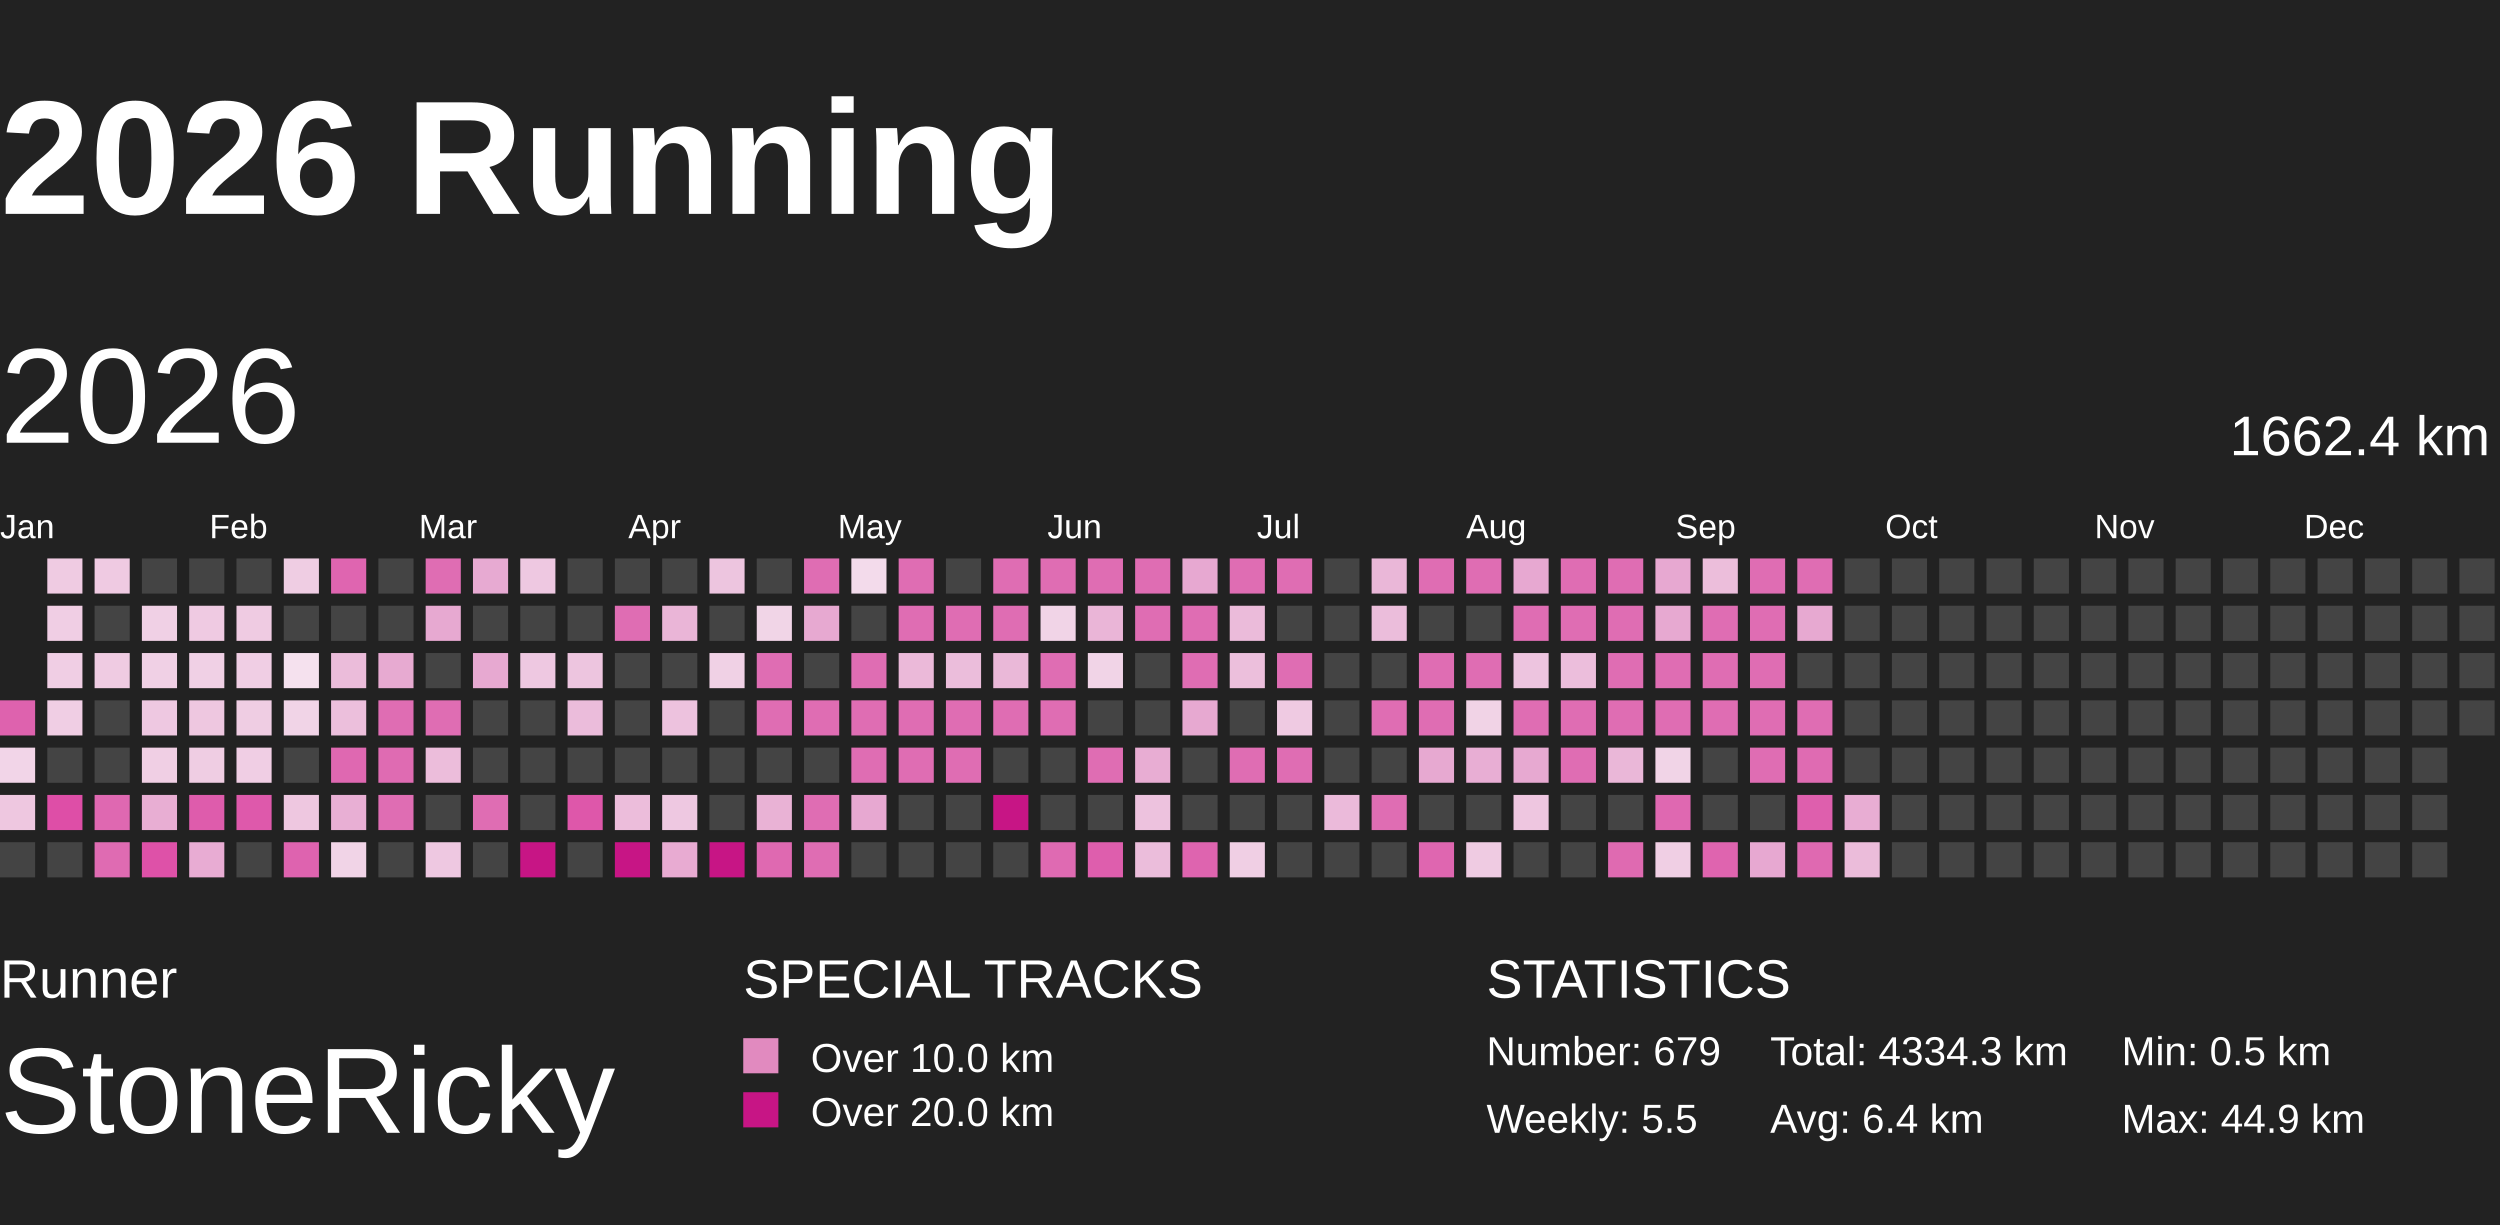
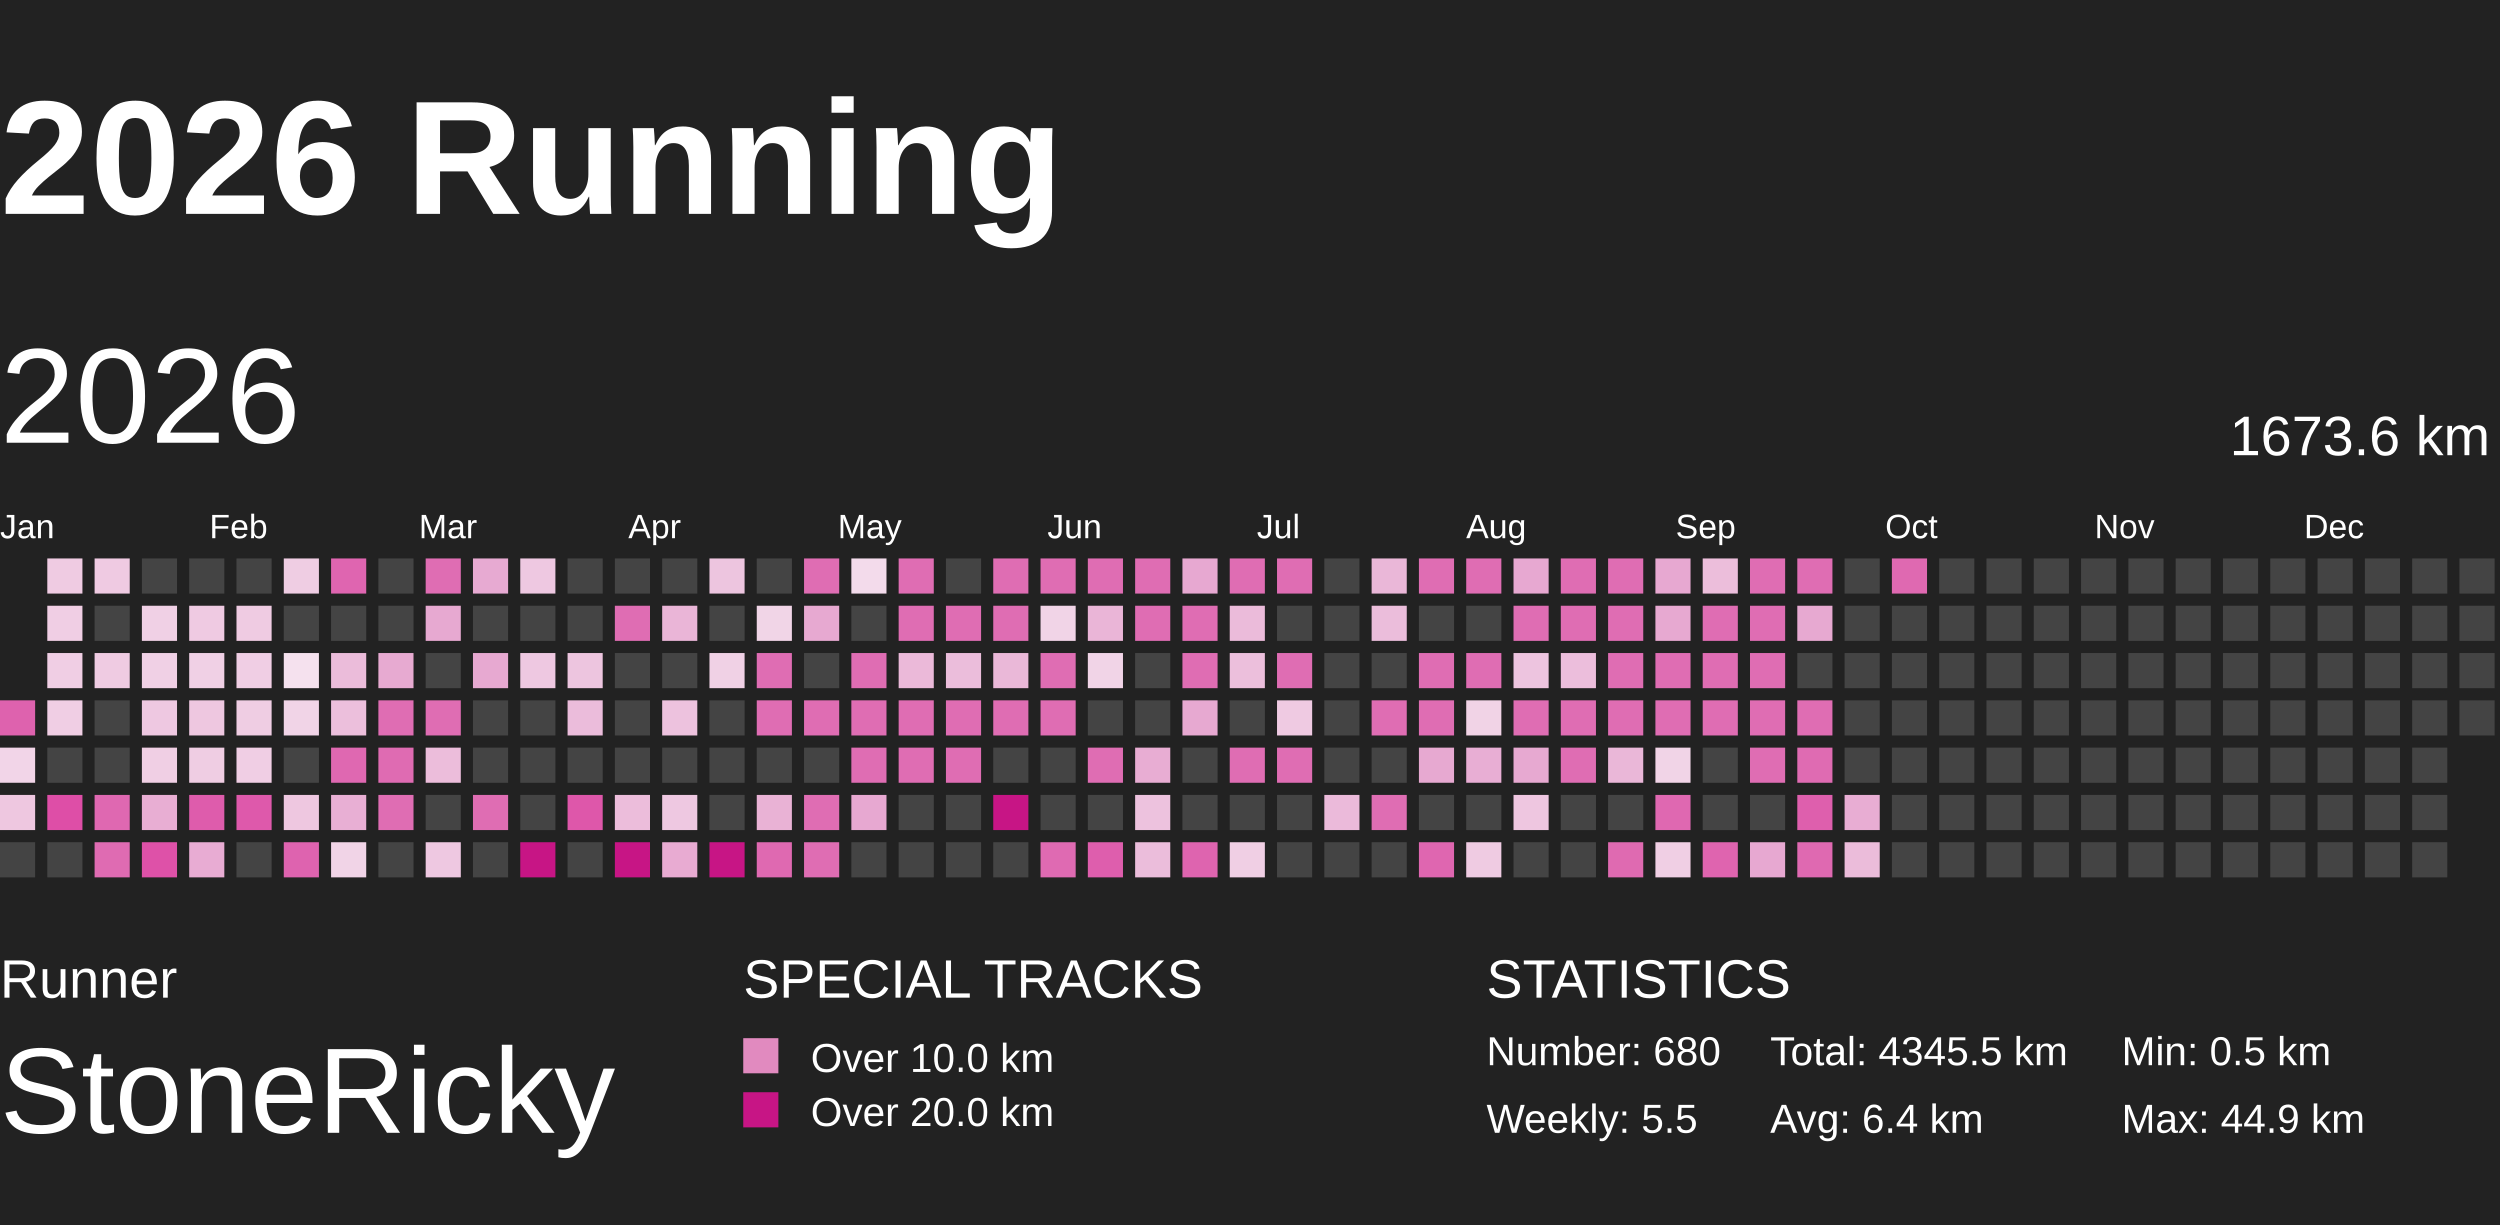
<svg xmlns="http://www.w3.org/2000/svg" baseProfile="full" height="98mm" version="1.1" viewBox="10,9,185,81" width="200mm">
  <defs>
    <pattern height="2" id="indoor-stripe" patternUnits="userSpaceOnUse" width="2">
      <line stroke="white" stroke-opacity="0.45" stroke-width="0.5" x1="0" x2="2" y1="2" y2="0" />
    </pattern>
  </defs>
  <rect fill="#222222" height="98" width="200" x="0" y="0" />
  <text fill="#FFFFFF" style="font-size:12px; font-family:Arial; font-weight:bold;" x="10" y="20">2026 Running</text>
  <text fill="#FFFFFF" style="font-size:4px; font-family:Arial" x="10" y="78">Runner</text>
  <text fill="#FFFFFF" style="font-size:9px; font-family:Arial" x="10" y="88">StoneRicky</text>
  <text fill="#FFFFFF" style="font-size:4px; font-family:Arial" x="65" y="78">SPECIAL TRACKS</text>
  <rect fill="#E18ABF" height="2.6" width="2.6" x="65" y="81" />
  <text fill="#FFFFFF" style="font-size:3px; font-family:Arial" x="70" y="83.5">Over 10.0 km</text>
  <rect fill="#C71585" height="2.6" width="2.6" x="65" y="85" />
  <text fill="#FFFFFF" style="font-size:3px; font-family:Arial" x="70" y="87.5">Over 20.0 km</text>
  <text fill="#FFFFFF" style="font-size:4px; font-family:Arial" x="120" y="78">STATISTICS</text>
-   <text fill="#FFFFFF" style="font-size:3px; font-family:Arial" x="120" y="83">Number: 679</text>
+   <text fill="#FFFFFF" style="font-size:3px; font-family:Arial" x="120" y="83">Number: 680</text>
  <text fill="#FFFFFF" style="font-size:3px; font-family:Arial" x="120" y="88">Weekly: 5.5</text>
-   <text fill="#FFFFFF" style="font-size:3px; font-family:Arial" x="141" y="83">Total: 4334.3 km</text>
+   <text fill="#FFFFFF" style="font-size:3px; font-family:Arial" x="141" y="83">Total: 4345.5 km</text>
  <text fill="#FFFFFF" style="font-size:3px; font-family:Arial" x="141" y="88">Avg: 6.4 km</text>
  <text fill="#FFFFFF" style="font-size:3px; font-family:Arial" x="167" y="83">Min: 0.5 km</text>
  <text fill="#FFFFFF" style="font-size:3px; font-family:Arial" x="167" y="88">Max: 44.9 km</text>
  <text dominant-baseline="hanging" fill="#FFFFFF" style="font-size:10.0px; font-family:Arial;" x="10" y="30">2026</text>
-   <text dominant-baseline="hanging" fill="#FFFFFF" style="font-size:4.125px; font-family:Arial;" x="175" y="35">1662.4 km</text>
+   <text dominant-baseline="hanging" fill="#FFFFFF" style="font-size:4.125px; font-family:Arial;" x="175" y="35">1673.6 km</text>
  <text fill="#FFFFFF" style="font-size:2.5px; font-family:Arial" x="10.0" y="44">Jan</text>
  <text fill="#FFFFFF" style="font-size:2.5px; font-family:Arial" x="25.5" y="44">Feb</text>
  <text fill="#FFFFFF" style="font-size:2.5px; font-family:Arial" x="41.0" y="44">Mar</text>
  <text fill="#FFFFFF" style="font-size:2.5px; font-family:Arial" x="56.5" y="44">Apr</text>
  <text fill="#FFFFFF" style="font-size:2.5px; font-family:Arial" x="72.0" y="44">May</text>
  <text fill="#FFFFFF" style="font-size:2.5px; font-family:Arial" x="87.5" y="44">Jun</text>
  <text fill="#FFFFFF" style="font-size:2.5px; font-family:Arial" x="103.0" y="44">Jul</text>
  <text fill="#FFFFFF" style="font-size:2.5px; font-family:Arial" x="118.5" y="44">Aug</text>
  <text fill="#FFFFFF" style="font-size:2.5px; font-family:Arial" x="134.0" y="44">Sep</text>
  <text fill="#FFFFFF" style="font-size:2.5px; font-family:Arial" x="149.5" y="44">Oct</text>
  <text fill="#FFFFFF" style="font-size:2.5px; font-family:Arial" x="165.0" y="44">Nov</text>
  <text fill="#FFFFFF" style="font-size:2.5px; font-family:Arial" x="180.5" y="44">Dec</text>
  <rect fill="#de62ae" height="2.6" width="2.6" x="10.0" y="56.0" />
  <rect fill="#f2d5e8" height="2.6" width="2.6" x="10.0" y="59.5" />
  <rect fill="#eec7e0" height="2.6" width="2.6" x="10.0" y="63.0" />
  <rect fill="#444444" height="2.6" width="2.6" x="10.0" y="66.5" />
  <rect fill="#efcbe2" height="2.6" width="2.6" x="13.5" y="45.5" />
  <rect fill="#f0cee4" height="2.6" width="2.6" x="13.5" y="49.0" />
  <rect fill="#f0cee4" height="2.6" width="2.6" x="13.5" y="52.5" />
  <rect fill="#f0cee4" height="2.6" width="2.6" x="13.5" y="56.0" />
  <rect fill="#444444" height="2.6" width="2.6" x="13.5" y="59.5" />
  <rect fill="#de4ea7" height="2.6" width="2.6" x="13.5" y="63.0" />
  <rect fill="#444444" height="2.6" width="2.6" x="13.5" y="66.5" />
  <rect fill="#efcae2" height="2.6" width="2.6" x="17.0" y="45.5" />
  <rect fill="#444444" height="2.6" width="2.6" x="17.0" y="49.0" />
  <rect fill="#efcbe2" height="2.6" width="2.6" x="17.0" y="52.5" />
  <rect fill="#444444" height="2.6" width="2.6" x="17.0" y="56.0" />
  <rect fill="#444444" height="2.6" width="2.6" x="17.0" y="59.5" />
  <rect fill="#df68b1" height="2.6" width="2.6" x="17.0" y="63.0" />
  <rect fill="#df6bb2" height="2.6" width="2.6" x="17.0" y="66.5" />
  <rect fill="#444444" height="2.6" width="2.6" x="20.5" y="45.5" />
  <rect fill="#f0d0e5" height="2.6" width="2.6" x="20.5" y="49.0" />
  <rect fill="#f0d0e5" height="2.6" width="2.6" x="20.5" y="52.5" />
  <rect fill="#eec8e1" height="2.6" width="2.6" x="20.5" y="56.0" />
  <rect fill="#f0cfe4" height="2.6" width="2.6" x="20.5" y="59.5" />
  <rect fill="#e8aed3" height="2.6" width="2.6" x="20.5" y="63.0" />
  <rect fill="#de51a8" height="2.6" width="2.6" x="20.5" y="66.5" />
  <rect fill="#444444" height="2.6" width="2.6" x="24.0" y="45.5" />
  <rect fill="#efcae2" height="2.6" width="2.6" x="24.0" y="49.0" />
  <rect fill="#f0d0e5" height="2.6" width="2.6" x="24.0" y="52.5" />
  <rect fill="#eec7e0" height="2.6" width="2.6" x="24.0" y="56.0" />
  <rect fill="#efcde3" height="2.6" width="2.6" x="24.0" y="59.5" />
  <rect fill="#de5cac" height="2.6" width="2.6" x="24.0" y="63.0" />
  <rect fill="#e8acd3" height="2.6" width="2.6" x="24.0" y="66.5" />
  <rect fill="#444444" height="2.6" width="2.6" x="27.5" y="45.5" />
  <rect fill="#efcbe2" height="2.6" width="2.6" x="27.5" y="49.0" />
  <rect fill="#f0cee4" height="2.6" width="2.6" x="27.5" y="52.5" />
  <rect fill="#efcde3" height="2.6" width="2.6" x="27.5" y="56.0" />
  <rect fill="#f0cee4" height="2.6" width="2.6" x="27.5" y="59.5" />
  <rect fill="#de59ab" height="2.6" width="2.6" x="27.5" y="63.0" />
  <rect fill="#444444" height="2.6" width="2.6" x="27.5" y="66.5" />
  <rect fill="#efcde3" height="2.6" width="2.6" x="31.0" y="45.5" />
  <rect fill="#444444" height="2.6" width="2.6" x="31.0" y="49.0" />
  <rect fill="#f5e1ee" height="2.6" width="2.6" x="31.0" y="52.5" />
  <rect fill="#f1d4e7" height="2.6" width="2.6" x="31.0" y="56.0" />
  <rect fill="#444444" height="2.6" width="2.6" x="31.0" y="59.5" />
  <rect fill="#eec7e0" height="2.6" width="2.6" x="31.0" y="63.0" />
  <rect fill="#de63af" height="2.6" width="2.6" x="31.0" y="66.5" />
  <rect fill="#df65b0" height="2.6" width="2.6" x="34.5" y="45.5" />
  <rect fill="#444444" height="2.6" width="2.6" x="34.5" y="49.0" />
  <rect fill="#ebbcda" height="2.6" width="2.6" x="34.5" y="52.5" />
  <rect fill="#ecbfdc" height="2.6" width="2.6" x="34.5" y="56.0" />
  <rect fill="#df68b1" height="2.6" width="2.6" x="34.5" y="59.5" />
  <rect fill="#e8afd4" height="2.6" width="2.6" x="34.5" y="63.0" />
  <rect fill="#f1d4e7" height="2.6" width="2.6" x="34.5" y="66.5" />
  <rect fill="#444444" height="2.6" width="2.6" x="38.0" y="45.5" />
  <rect fill="#444444" height="2.6" width="2.6" x="38.0" y="49.0" />
  <rect fill="#e7aad1" height="2.6" width="2.6" x="38.0" y="52.5" />
  <rect fill="#df6db3" height="2.6" width="2.6" x="38.0" y="56.0" />
  <rect fill="#df6bb2" height="2.6" width="2.6" x="38.0" y="59.5" />
  <rect fill="#df6db3" height="2.6" width="2.6" x="38.0" y="63.0" />
  <rect fill="#444444" height="2.6" width="2.6" x="38.0" y="66.5" />
  <rect fill="#df6db3" height="2.6" width="2.6" x="41.5" y="45.5" />
  <rect fill="#e7a9d1" height="2.6" width="2.6" x="41.5" y="49.0" />
  <rect fill="#444444" height="2.6" width="2.6" x="41.5" y="52.5" />
  <rect fill="#df6db3" height="2.6" width="2.6" x="41.5" y="56.0" />
  <rect fill="#ecbddb" height="2.6" width="2.6" x="41.5" y="59.5" />
  <rect fill="#444444" height="2.6" width="2.6" x="41.5" y="63.0" />
  <rect fill="#eec8e1" height="2.6" width="2.6" x="41.5" y="66.5" />
  <rect fill="#e7aad2" height="2.6" width="2.6" x="45.0" y="45.5" />
  <rect fill="#444444" height="2.6" width="2.6" x="45.0" y="49.0" />
  <rect fill="#e7a9d1" height="2.6" width="2.6" x="45.0" y="52.5" />
  <rect fill="#444444" height="2.6" width="2.6" x="45.0" y="56.0" />
  <rect fill="#444444" height="2.6" width="2.6" x="45.0" y="59.5" />
  <rect fill="#df6db3" height="2.6" width="2.6" x="45.0" y="63.0" />
  <rect fill="#444444" height="2.6" width="2.6" x="45.0" y="66.5" />
  <rect fill="#eec8e1" height="2.6" width="2.6" x="48.5" y="45.5" />
  <rect fill="#444444" height="2.6" width="2.6" x="48.5" y="49.0" />
  <rect fill="#eec8e1" height="2.6" width="2.6" x="48.5" y="52.5" />
  <rect fill="#444444" height="2.6" width="2.6" x="48.5" y="56.0" />
  <rect fill="#444444" height="2.6" width="2.6" x="48.5" y="59.5" />
  <rect fill="#444444" height="2.6" width="2.6" x="48.5" y="63.0" />
  <rect fill="#C71585" height="2.6" width="2.6" x="48.5" y="66.5" />
  <rect fill="#444444" height="2.6" width="2.6" x="52.0" y="45.5" />
  <rect fill="#444444" height="2.6" width="2.6" x="52.0" y="49.0" />
  <rect fill="#edc5df" height="2.6" width="2.6" x="52.0" y="52.5" />
  <rect fill="#ebbcdb" height="2.6" width="2.6" x="52.0" y="56.0" />
  <rect fill="#444444" height="2.6" width="2.6" x="52.0" y="59.5" />
  <rect fill="#de57aa" height="2.6" width="2.6" x="52.0" y="63.0" />
  <rect fill="#444444" height="2.6" width="2.6" x="52.0" y="66.5" />
  <rect fill="#444444" height="2.6" width="2.6" x="55.5" y="45.5" />
  <rect fill="#df6db3" height="2.6" width="2.6" x="55.5" y="49.0" />
  <rect fill="#444444" height="2.6" width="2.6" x="55.5" y="52.5" />
  <rect fill="#444444" height="2.6" width="2.6" x="55.5" y="56.0" />
  <rect fill="#444444" height="2.6" width="2.6" x="55.5" y="59.5" />
  <rect fill="#ecbddb" height="2.6" width="2.6" x="55.5" y="63.0" />
  <rect fill="#C71585" height="2.6" width="2.6" x="55.5" y="66.5" />
  <rect fill="#444444" height="2.6" width="2.6" x="59.0" y="45.5" />
  <rect fill="#eab5d7" height="2.6" width="2.6" x="59.0" y="49.0" />
  <rect fill="#444444" height="2.6" width="2.6" x="59.0" y="52.5" />
  <rect fill="#edc2de" height="2.6" width="2.6" x="59.0" y="56.0" />
  <rect fill="#444444" height="2.6" width="2.6" x="59.0" y="59.5" />
  <rect fill="#eec8e1" height="2.6" width="2.6" x="59.0" y="63.0" />
  <rect fill="#e8abd2" height="2.6" width="2.6" x="59.0" y="66.5" />
  <rect fill="#edc5df" height="2.6" width="2.6" x="62.5" y="45.5" />
  <rect fill="#444444" height="2.6" width="2.6" x="62.5" y="49.0" />
  <rect fill="#f0d1e5" height="2.6" width="2.6" x="62.5" y="52.5" />
  <rect fill="#444444" height="2.6" width="2.6" x="62.5" y="56.0" />
  <rect fill="#444444" height="2.6" width="2.6" x="62.5" y="59.5" />
  <rect fill="#444444" height="2.6" width="2.6" x="62.5" y="63.0" />
  <rect fill="#C71585" height="2.6" width="2.6" x="62.5" y="66.5" />
  <rect fill="#444444" height="2.6" width="2.6" x="66.0" y="45.5" />
  <rect fill="#f1d5e7" height="2.6" width="2.6" x="66.0" y="49.0" />
  <rect fill="#df6db3" height="2.6" width="2.6" x="66.0" y="52.5" />
  <rect fill="#df6db3" height="2.6" width="2.6" x="66.0" y="56.0" />
  <rect fill="#444444" height="2.6" width="2.6" x="66.0" y="59.5" />
  <rect fill="#e9b2d5" height="2.6" width="2.6" x="66.0" y="63.0" />
  <rect fill="#df69b1" height="2.6" width="2.6" x="66.0" y="66.5" />
  <rect fill="#df6db3" height="2.6" width="2.6" x="69.5" y="45.5" />
  <rect fill="#e7a9d1" height="2.6" width="2.6" x="69.5" y="49.0" />
  <rect fill="#444444" height="2.6" width="2.6" x="69.5" y="52.5" />
  <rect fill="#df6db3" height="2.6" width="2.6" x="69.5" y="56.0" />
  <rect fill="#444444" height="2.6" width="2.6" x="69.5" y="59.5" />
  <rect fill="#df6db3" height="2.6" width="2.6" x="69.5" y="63.0" />
  <rect fill="#df6db3" height="2.6" width="2.6" x="69.5" y="66.5" />
  <rect fill="#f3dbeb" height="2.6" width="2.6" x="73.0" y="45.5" />
  <rect fill="#444444" height="2.6" width="2.6" x="73.0" y="49.0" />
  <rect fill="#df6db3" height="2.6" width="2.6" x="73.0" y="52.5" />
  <rect fill="#df6db3" height="2.6" width="2.6" x="73.0" y="56.0" />
  <rect fill="#df6db3" height="2.6" width="2.6" x="73.0" y="59.5" />
  <rect fill="#e7a8d1" height="2.6" width="2.6" x="73.0" y="63.0" />
  <rect fill="#444444" height="2.6" width="2.6" x="73.0" y="66.5" />
  <rect fill="#df6db3" height="2.6" width="2.6" x="76.5" y="45.5" />
  <rect fill="#df6db3" height="2.6" width="2.6" x="76.5" y="49.0" />
  <rect fill="#ebb9d9" height="2.6" width="2.6" x="76.5" y="52.5" />
  <rect fill="#df6db3" height="2.6" width="2.6" x="76.5" y="56.0" />
  <rect fill="#df6db3" height="2.6" width="2.6" x="76.5" y="59.5" />
  <rect fill="#444444" height="2.6" width="2.6" x="76.5" y="63.0" />
  <rect fill="#444444" height="2.6" width="2.6" x="76.5" y="66.5" />
  <rect fill="#444444" height="2.6" width="2.6" x="80.0" y="45.5" />
  <rect fill="#df6db3" height="2.6" width="2.6" x="80.0" y="49.0" />
  <rect fill="#ebbddb" height="2.6" width="2.6" x="80.0" y="52.5" />
  <rect fill="#df6db3" height="2.6" width="2.6" x="80.0" y="56.0" />
  <rect fill="#df6db3" height="2.6" width="2.6" x="80.0" y="59.5" />
  <rect fill="#444444" height="2.6" width="2.6" x="80.0" y="63.0" />
  <rect fill="#444444" height="2.6" width="2.6" x="80.0" y="66.5" />
  <rect fill="#df6db3" height="2.6" width="2.6" x="83.5" y="45.5" />
  <rect fill="#df6db3" height="2.6" width="2.6" x="83.5" y="49.0" />
  <rect fill="#eab8d8" height="2.6" width="2.6" x="83.5" y="52.5" />
  <rect fill="#df6db3" height="2.6" width="2.6" x="83.5" y="56.0" />
  <rect fill="#444444" height="2.6" width="2.6" x="83.5" y="59.5" />
  <rect fill="#C71585" height="2.6" width="2.6" x="83.5" y="63.0" />
  <rect fill="#444444" height="2.6" width="2.6" x="83.5" y="66.5" />
  <rect fill="#df6db3" height="2.6" width="2.6" x="87.0" y="45.5" />
  <rect fill="#f1d4e7" height="2.6" width="2.6" x="87.0" y="49.0" />
  <rect fill="#df6db3" height="2.6" width="2.6" x="87.0" y="52.5" />
  <rect fill="#df6db3" height="2.6" width="2.6" x="87.0" y="56.0" />
  <rect fill="#444444" height="2.6" width="2.6" x="87.0" y="59.5" />
  <rect fill="#444444" height="2.6" width="2.6" x="87.0" y="63.0" />
  <rect fill="#df6ab2" height="2.6" width="2.6" x="87.0" y="66.5" />
  <rect fill="#df6db3" height="2.6" width="2.6" x="90.5" y="45.5" />
  <rect fill="#eab5d7" height="2.6" width="2.6" x="90.5" y="49.0" />
  <rect fill="#f1d4e7" height="2.6" width="2.6" x="90.5" y="52.5" />
  <rect fill="#444444" height="2.6" width="2.6" x="90.5" y="56.0" />
  <rect fill="#df6db3" height="2.6" width="2.6" x="90.5" y="59.5" />
  <rect fill="#444444" height="2.6" width="2.6" x="90.5" y="63.0" />
  <rect fill="#de5ead" height="2.6" width="2.6" x="90.5" y="66.5" />
  <rect fill="#df6db3" height="2.6" width="2.6" x="94.0" y="45.5" />
  <rect fill="#df6db3" height="2.6" width="2.6" x="94.0" y="49.0" />
  <rect fill="#444444" height="2.6" width="2.6" x="94.0" y="52.5" />
  <rect fill="#444444" height="2.6" width="2.6" x="94.0" y="56.0" />
  <rect fill="#e8add3" height="2.6" width="2.6" x="94.0" y="59.5" />
  <rect fill="#edc2de" height="2.6" width="2.6" x="94.0" y="63.0" />
  <rect fill="#ebbddb" height="2.6" width="2.6" x="94.0" y="66.5" />
  <rect fill="#e7a8d1" height="2.6" width="2.6" x="97.5" y="45.5" />
  <rect fill="#df6db3" height="2.6" width="2.6" x="97.5" y="49.0" />
  <rect fill="#df6db3" height="2.6" width="2.6" x="97.5" y="52.5" />
  <rect fill="#e7a9d1" height="2.6" width="2.6" x="97.5" y="56.0" />
  <rect fill="#444444" height="2.6" width="2.6" x="97.5" y="59.5" />
  <rect fill="#444444" height="2.6" width="2.6" x="97.5" y="63.0" />
  <rect fill="#de64af" height="2.6" width="2.6" x="97.5" y="66.5" />
  <rect fill="#df6db3" height="2.6" width="2.6" x="101.0" y="45.5" />
  <rect fill="#ebbbda" height="2.6" width="2.6" x="101.0" y="49.0" />
  <rect fill="#ecbfdc" height="2.6" width="2.6" x="101.0" y="52.5" />
  <rect fill="#444444" height="2.6" width="2.6" x="101.0" y="56.0" />
  <rect fill="#df6db3" height="2.6" width="2.6" x="101.0" y="59.5" />
  <rect fill="#444444" height="2.6" width="2.6" x="101.0" y="63.0" />
  <rect fill="#f0cfe4" height="2.6" width="2.6" x="101.0" y="66.5" />
  <rect fill="#df6db3" height="2.6" width="2.6" x="104.5" y="45.5" />
  <rect fill="#444444" height="2.6" width="2.6" x="104.5" y="49.0" />
  <rect fill="#df6db3" height="2.6" width="2.6" x="104.5" y="52.5" />
  <rect fill="#efcae2" height="2.6" width="2.6" x="104.5" y="56.0" />
  <rect fill="#df6db3" height="2.6" width="2.6" x="104.5" y="59.5" />
  <rect fill="#444444" height="2.6" width="2.6" x="104.5" y="63.0" />
  <rect fill="#444444" height="2.6" width="2.6" x="104.5" y="66.5" />
  <rect fill="#444444" height="2.6" width="2.6" x="108.0" y="45.5" />
  <rect fill="#444444" height="2.6" width="2.6" x="108.0" y="49.0" />
  <rect fill="#444444" height="2.6" width="2.6" x="108.0" y="52.5" />
  <rect fill="#444444" height="2.6" width="2.6" x="108.0" y="56.0" />
  <rect fill="#444444" height="2.6" width="2.6" x="108.0" y="59.5" />
  <rect fill="#ebbada" height="2.6" width="2.6" x="108.0" y="63.0" />
  <rect fill="#444444" height="2.6" width="2.6" x="108.0" y="66.5" />
  <rect fill="#eab7d8" height="2.6" width="2.6" x="111.5" y="45.5" />
  <rect fill="#ebbddb" height="2.6" width="2.6" x="111.5" y="49.0" />
  <rect fill="#444444" height="2.6" width="2.6" x="111.5" y="52.5" />
  <rect fill="#df6db3" height="2.6" width="2.6" x="111.5" y="56.0" />
  <rect fill="#444444" height="2.6" width="2.6" x="111.5" y="59.5" />
  <rect fill="#df6db3" height="2.6" width="2.6" x="111.5" y="63.0" />
  <rect fill="#444444" height="2.6" width="2.6" x="111.5" y="66.5" />
  <rect fill="#df6db3" height="2.6" width="2.6" x="115.0" y="45.5" />
  <rect fill="#444444" height="2.6" width="2.6" x="115.0" y="49.0" />
  <rect fill="#df6db3" height="2.6" width="2.6" x="115.0" y="52.5" />
  <rect fill="#df6db3" height="2.6" width="2.6" x="115.0" y="56.0" />
  <rect fill="#e7a9d1" height="2.6" width="2.6" x="115.0" y="59.5" />
  <rect fill="#444444" height="2.6" width="2.6" x="115.0" y="63.0" />
  <rect fill="#df66b0" height="2.6" width="2.6" x="115.0" y="66.5" />
  <rect fill="#df6db3" height="2.6" width="2.6" x="118.5" y="45.5" />
  <rect fill="#444444" height="2.6" width="2.6" x="118.5" y="49.0" />
  <rect fill="#df6db3" height="2.6" width="2.6" x="118.5" y="52.5" />
  <rect fill="#f1d3e6" height="2.6" width="2.6" x="118.5" y="56.0" />
  <rect fill="#e8aed4" height="2.6" width="2.6" x="118.5" y="59.5" />
  <rect fill="#444444" height="2.6" width="2.6" x="118.5" y="63.0" />
  <rect fill="#efcbe2" height="2.6" width="2.6" x="118.5" y="66.5" />
  <rect fill="#e7a8d1" height="2.6" width="2.6" x="122.0" y="45.5" />
  <rect fill="#df6db3" height="2.6" width="2.6" x="122.0" y="49.0" />
  <rect fill="#edc4df" height="2.6" width="2.6" x="122.0" y="52.5" />
  <rect fill="#df6db3" height="2.6" width="2.6" x="122.0" y="56.0" />
  <rect fill="#e7a9d1" height="2.6" width="2.6" x="122.0" y="59.5" />
  <rect fill="#eec6e0" height="2.6" width="2.6" x="122.0" y="63.0" />
  <rect fill="#444444" height="2.6" width="2.6" x="122.0" y="66.5" />
  <rect fill="#df6db3" height="2.6" width="2.6" x="125.5" y="45.5" />
  <rect fill="#df6db3" height="2.6" width="2.6" x="125.5" y="49.0" />
  <rect fill="#ecbedc" height="2.6" width="2.6" x="125.5" y="52.5" />
  <rect fill="#df6db3" height="2.6" width="2.6" x="125.5" y="56.0" />
  <rect fill="#df6db3" height="2.6" width="2.6" x="125.5" y="59.5" />
  <rect fill="#444444" height="2.6" width="2.6" x="125.5" y="63.0" />
  <rect fill="#444444" height="2.6" width="2.6" x="125.5" y="66.5" />
  <rect fill="#df6db3" height="2.6" width="2.6" x="129.0" y="45.5" />
  <rect fill="#df6db3" height="2.6" width="2.6" x="129.0" y="49.0" />
  <rect fill="#df6db3" height="2.6" width="2.6" x="129.0" y="52.5" />
  <rect fill="#df6db3" height="2.6" width="2.6" x="129.0" y="56.0" />
  <rect fill="#eab7d8" height="2.6" width="2.6" x="129.0" y="59.5" />
  <rect fill="#444444" height="2.6" width="2.6" x="129.0" y="63.0" />
  <rect fill="#df6ab1" height="2.6" width="2.6" x="129.0" y="66.5" />
  <rect fill="#e7a8d1" height="2.6" width="2.6" x="132.5" y="45.5" />
  <rect fill="#e7a9d1" height="2.6" width="2.6" x="132.5" y="49.0" />
  <rect fill="#df6db3" height="2.6" width="2.6" x="132.5" y="52.5" />
  <rect fill="#df6db3" height="2.6" width="2.6" x="132.5" y="56.0" />
  <rect fill="#f1d4e7" height="2.6" width="2.6" x="132.5" y="59.5" />
  <rect fill="#df68b1" height="2.6" width="2.6" x="132.5" y="63.0" />
  <rect fill="#f0cfe4" height="2.6" width="2.6" x="132.5" y="66.5" />
  <rect fill="#ecbedb" height="2.6" width="2.6" x="136.0" y="45.5" />
  <rect fill="#df6db3" height="2.6" width="2.6" x="136.0" y="49.0" />
  <rect fill="#df6db3" height="2.6" width="2.6" x="136.0" y="52.5" />
  <rect fill="#df6db3" height="2.6" width="2.6" x="136.0" y="56.0" />
  <rect fill="#444444" height="2.6" width="2.6" x="136.0" y="59.5" />
  <rect fill="#444444" height="2.6" width="2.6" x="136.0" y="63.0" />
  <rect fill="#df64af" height="2.6" width="2.6" x="136.0" y="66.5" />
  <rect fill="#df6db3" height="2.6" width="2.6" x="139.5" y="45.5" />
  <rect fill="#df6db3" height="2.6" width="2.6" x="139.5" y="49.0" />
  <rect fill="#df6db3" height="2.6" width="2.6" x="139.5" y="52.5" />
  <rect fill="#df6db3" height="2.6" width="2.6" x="139.5" y="56.0" />
  <rect fill="#df6db3" height="2.6" width="2.6" x="139.5" y="59.5" />
  <rect fill="#444444" height="2.6" width="2.6" x="139.5" y="63.0" />
  <rect fill="#e7a8d1" height="2.6" width="2.6" x="139.5" y="66.5" />
  <rect fill="#df6db3" height="2.6" width="2.6" x="143.0" y="45.5" />
  <rect fill="#e7a9d1" height="2.6" width="2.6" x="143.0" y="49.0" />
  <rect fill="#444444" height="2.6" width="2.6" x="143.0" y="52.5" />
  <rect fill="#df6db3" height="2.6" width="2.6" x="143.0" y="56.0" />
  <rect fill="#df6bb2" height="2.6" width="2.6" x="143.0" y="59.5" />
  <rect fill="#de5fad" height="2.6" width="2.6" x="143.0" y="63.0" />
  <rect fill="#df69b1" height="2.6" width="2.6" x="143.0" y="66.5" />
  <rect fill="#444444" height="2.6" width="2.6" x="146.5" y="45.5" />
  <rect fill="#444444" height="2.6" width="2.6" x="146.5" y="49.0" />
  <rect fill="#444444" height="2.6" width="2.6" x="146.5" y="52.5" />
  <rect fill="#444444" height="2.6" width="2.6" x="146.5" y="56.0" />
  <rect fill="#444444" height="2.6" width="2.6" x="146.5" y="59.5" />
  <rect fill="#e8add3" height="2.6" width="2.6" x="146.5" y="63.0" />
  <rect fill="#ebbcda" height="2.6" width="2.6" x="146.5" y="66.5" />
-   <rect fill="#444444" height="2.6" width="2.6" x="150.0" y="45.5" />
+   <rect fill="#df69b1" height="2.6" width="2.6" x="150.0" y="45.5" />
  <rect fill="#444444" height="2.6" width="2.6" x="150.0" y="49.0" />
  <rect fill="#444444" height="2.6" width="2.6" x="150.0" y="52.5" />
  <rect fill="#444444" height="2.6" width="2.6" x="150.0" y="56.0" />
  <rect fill="#444444" height="2.6" width="2.6" x="150.0" y="59.5" />
  <rect fill="#444444" height="2.6" width="2.6" x="150.0" y="63.0" />
  <rect fill="#444444" height="2.6" width="2.6" x="150.0" y="66.5" />
  <rect fill="#444444" height="2.6" width="2.6" x="153.5" y="45.5" />
  <rect fill="#444444" height="2.6" width="2.6" x="153.5" y="49.0" />
  <rect fill="#444444" height="2.6" width="2.6" x="153.5" y="52.5" />
  <rect fill="#444444" height="2.6" width="2.6" x="153.5" y="56.0" />
  <rect fill="#444444" height="2.6" width="2.6" x="153.5" y="59.5" />
  <rect fill="#444444" height="2.6" width="2.6" x="153.5" y="63.0" />
  <rect fill="#444444" height="2.6" width="2.6" x="153.5" y="66.5" />
  <rect fill="#444444" height="2.6" width="2.6" x="157.0" y="45.5" />
  <rect fill="#444444" height="2.6" width="2.6" x="157.0" y="49.0" />
  <rect fill="#444444" height="2.6" width="2.6" x="157.0" y="52.5" />
  <rect fill="#444444" height="2.6" width="2.6" x="157.0" y="56.0" />
  <rect fill="#444444" height="2.6" width="2.6" x="157.0" y="59.5" />
  <rect fill="#444444" height="2.6" width="2.6" x="157.0" y="63.0" />
  <rect fill="#444444" height="2.6" width="2.6" x="157.0" y="66.5" />
  <rect fill="#444444" height="2.6" width="2.6" x="160.5" y="45.5" />
  <rect fill="#444444" height="2.6" width="2.6" x="160.5" y="49.0" />
  <rect fill="#444444" height="2.6" width="2.6" x="160.5" y="52.5" />
  <rect fill="#444444" height="2.6" width="2.6" x="160.5" y="56.0" />
  <rect fill="#444444" height="2.6" width="2.6" x="160.5" y="59.5" />
  <rect fill="#444444" height="2.6" width="2.6" x="160.5" y="63.0" />
  <rect fill="#444444" height="2.6" width="2.6" x="160.5" y="66.5" />
  <rect fill="#444444" height="2.6" width="2.6" x="164.0" y="45.5" />
  <rect fill="#444444" height="2.6" width="2.6" x="164.0" y="49.0" />
  <rect fill="#444444" height="2.6" width="2.6" x="164.0" y="52.5" />
  <rect fill="#444444" height="2.6" width="2.6" x="164.0" y="56.0" />
  <rect fill="#444444" height="2.6" width="2.6" x="164.0" y="59.5" />
  <rect fill="#444444" height="2.6" width="2.6" x="164.0" y="63.0" />
  <rect fill="#444444" height="2.6" width="2.6" x="164.0" y="66.5" />
  <rect fill="#444444" height="2.6" width="2.6" x="167.5" y="45.5" />
  <rect fill="#444444" height="2.6" width="2.6" x="167.5" y="49.0" />
  <rect fill="#444444" height="2.6" width="2.6" x="167.5" y="52.5" />
  <rect fill="#444444" height="2.6" width="2.6" x="167.5" y="56.0" />
  <rect fill="#444444" height="2.6" width="2.6" x="167.5" y="59.5" />
  <rect fill="#444444" height="2.6" width="2.6" x="167.5" y="63.0" />
  <rect fill="#444444" height="2.6" width="2.6" x="167.5" y="66.5" />
  <rect fill="#444444" height="2.6" width="2.6" x="171.0" y="45.5" />
  <rect fill="#444444" height="2.6" width="2.6" x="171.0" y="49.0" />
  <rect fill="#444444" height="2.6" width="2.6" x="171.0" y="52.5" />
  <rect fill="#444444" height="2.6" width="2.6" x="171.0" y="56.0" />
  <rect fill="#444444" height="2.6" width="2.6" x="171.0" y="59.5" />
  <rect fill="#444444" height="2.6" width="2.6" x="171.0" y="63.0" />
  <rect fill="#444444" height="2.6" width="2.6" x="171.0" y="66.5" />
  <rect fill="#444444" height="2.6" width="2.6" x="174.5" y="45.5" />
  <rect fill="#444444" height="2.6" width="2.6" x="174.5" y="49.0" />
  <rect fill="#444444" height="2.6" width="2.6" x="174.5" y="52.5" />
  <rect fill="#444444" height="2.6" width="2.6" x="174.5" y="56.0" />
  <rect fill="#444444" height="2.6" width="2.6" x="174.5" y="59.5" />
  <rect fill="#444444" height="2.6" width="2.6" x="174.5" y="63.0" />
  <rect fill="#444444" height="2.6" width="2.6" x="174.5" y="66.5" />
  <rect fill="#444444" height="2.6" width="2.6" x="178.0" y="45.5" />
  <rect fill="#444444" height="2.6" width="2.6" x="178.0" y="49.0" />
  <rect fill="#444444" height="2.6" width="2.6" x="178.0" y="52.5" />
  <rect fill="#444444" height="2.6" width="2.6" x="178.0" y="56.0" />
  <rect fill="#444444" height="2.6" width="2.6" x="178.0" y="59.5" />
  <rect fill="#444444" height="2.6" width="2.6" x="178.0" y="63.0" />
  <rect fill="#444444" height="2.6" width="2.6" x="178.0" y="66.5" />
  <rect fill="#444444" height="2.6" width="2.6" x="181.5" y="45.5" />
  <rect fill="#444444" height="2.6" width="2.6" x="181.5" y="49.0" />
  <rect fill="#444444" height="2.6" width="2.6" x="181.5" y="52.5" />
  <rect fill="#444444" height="2.6" width="2.6" x="181.5" y="56.0" />
  <rect fill="#444444" height="2.6" width="2.6" x="181.5" y="59.5" />
  <rect fill="#444444" height="2.6" width="2.6" x="181.5" y="63.0" />
  <rect fill="#444444" height="2.6" width="2.6" x="181.5" y="66.5" />
  <rect fill="#444444" height="2.6" width="2.6" x="185.0" y="45.5" />
  <rect fill="#444444" height="2.6" width="2.6" x="185.0" y="49.0" />
  <rect fill="#444444" height="2.6" width="2.6" x="185.0" y="52.5" />
  <rect fill="#444444" height="2.6" width="2.6" x="185.0" y="56.0" />
  <rect fill="#444444" height="2.6" width="2.6" x="185.0" y="59.5" />
  <rect fill="#444444" height="2.6" width="2.6" x="185.0" y="63.0" />
  <rect fill="#444444" height="2.6" width="2.6" x="185.0" y="66.5" />
  <rect fill="#444444" height="2.6" width="2.6" x="188.5" y="45.5" />
  <rect fill="#444444" height="2.6" width="2.6" x="188.5" y="49.0" />
  <rect fill="#444444" height="2.6" width="2.6" x="188.5" y="52.5" />
  <rect fill="#444444" height="2.6" width="2.6" x="188.5" y="56.0" />
  <rect fill="#444444" height="2.6" width="2.6" x="188.5" y="59.5" />
  <rect fill="#444444" height="2.6" width="2.6" x="188.5" y="63.0" />
  <rect fill="#444444" height="2.6" width="2.6" x="188.5" y="66.5" />
  <rect fill="#444444" height="2.6" width="2.6" x="192.0" y="45.5" />
  <rect fill="#444444" height="2.6" width="2.6" x="192.0" y="49.0" />
  <rect fill="#444444" height="2.6" width="2.6" x="192.0" y="52.5" />
  <rect fill="#444444" height="2.6" width="2.6" x="192.0" y="56.0" />
</svg>
